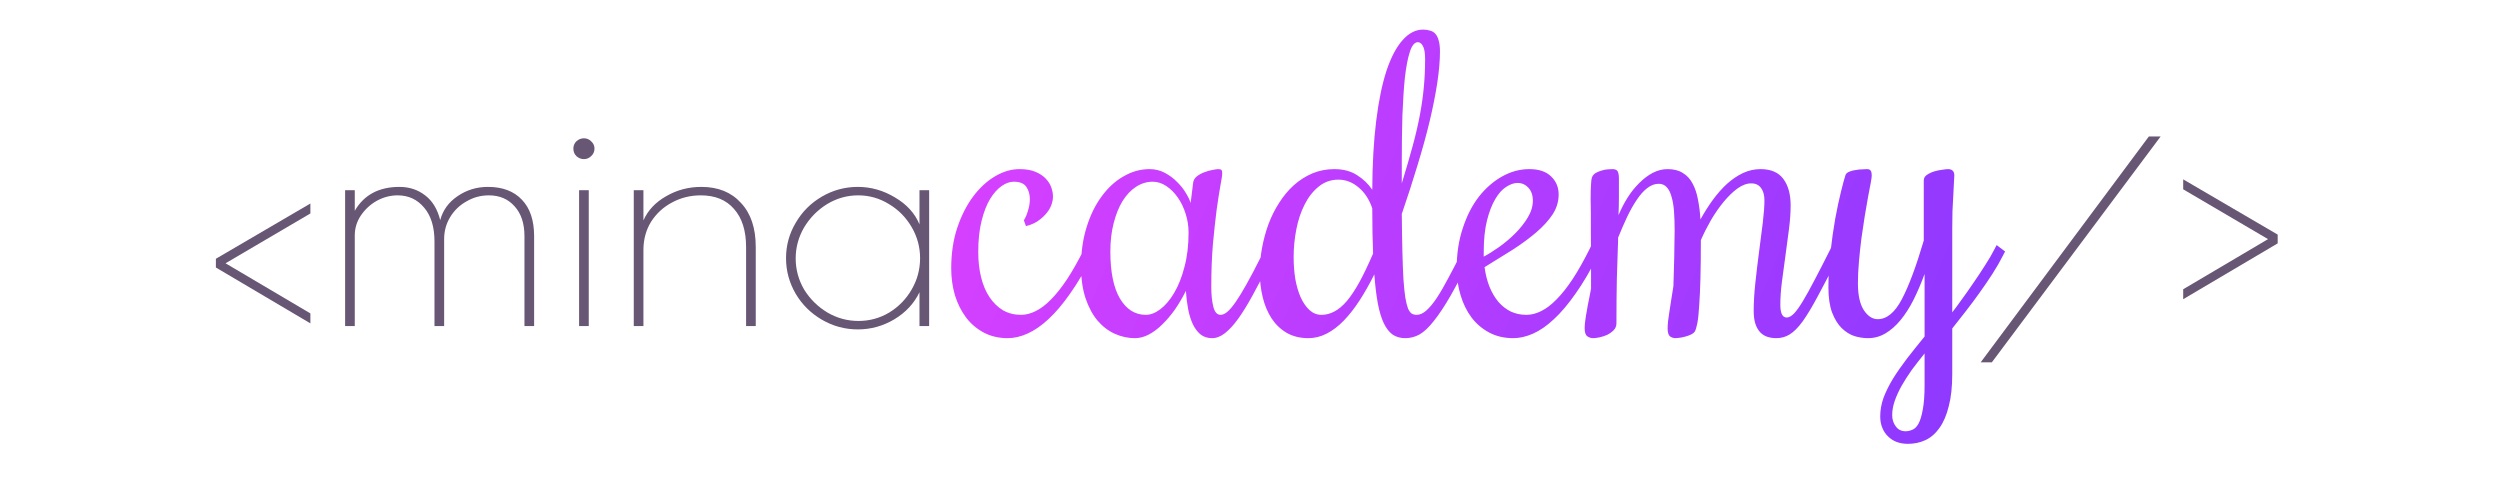
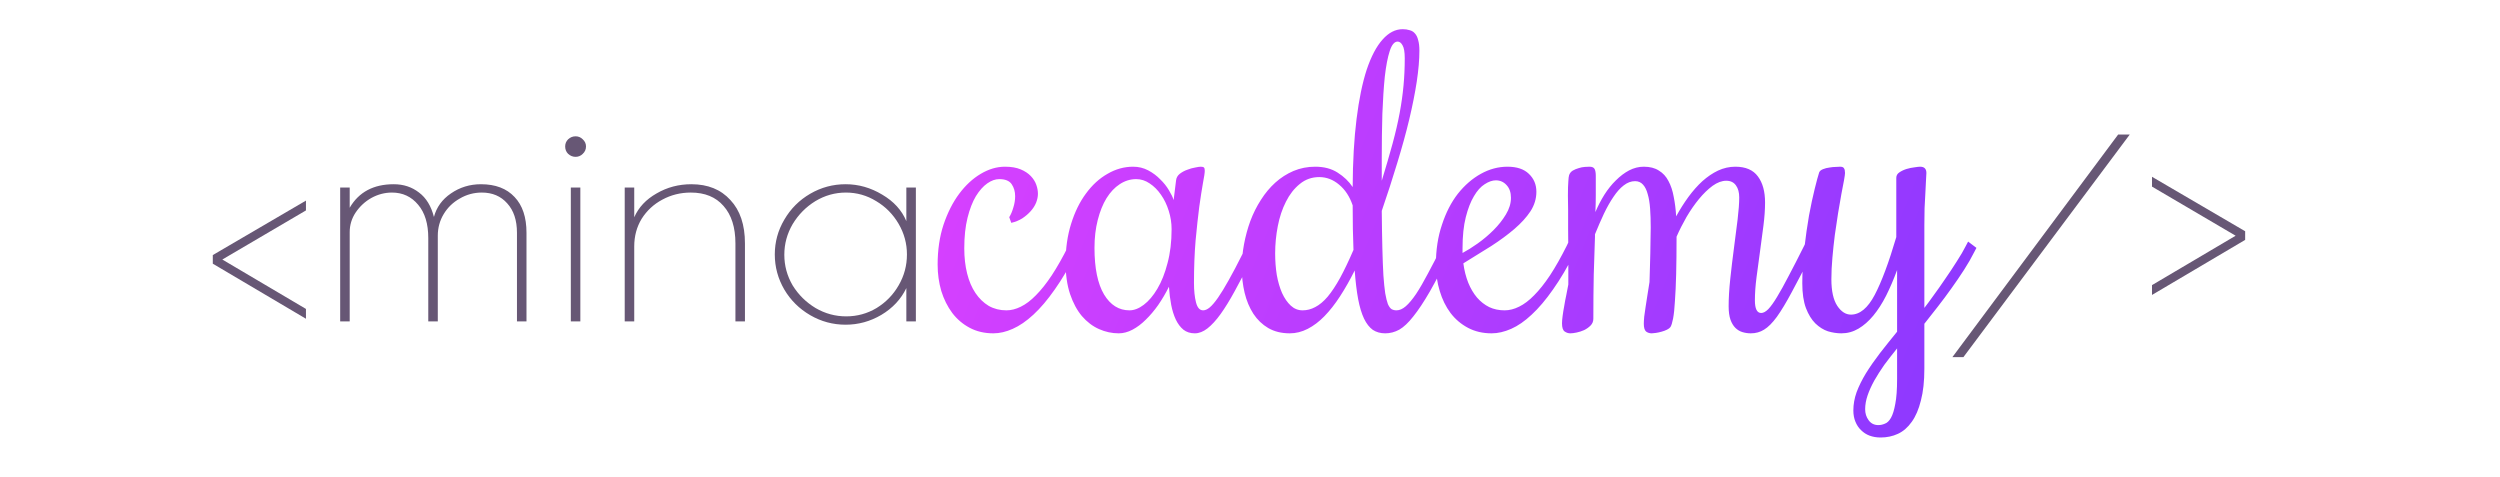
- <svg xmlns="http://www.w3.org/2000/svg" width="207" height="41" viewBox="0 0 207 41" fill="none">
+ <svg xmlns="http://www.w3.org/2000/svg" width="210" height="40" fill="none">
  <path d="M28.575 15.75H29.375V17.45C30.142 16.133 31.375 15.475 33.075 15.475C33.892 15.475 34.6 15.708 35.2 16.175C35.8 16.625 36.217 17.308 36.45 18.225C36.667 17.408 37.142 16.75 37.875 16.25C38.625 15.733 39.467 15.475 40.4 15.475C41.617 15.475 42.558 15.833 43.225 16.55C43.892 17.25 44.225 18.25 44.225 19.55V27H43.425V19.55C43.425 18.5 43.15 17.675 42.6 17.075C42.067 16.475 41.358 16.175 40.475 16.175C39.808 16.175 39.192 16.342 38.625 16.675C38.058 16.992 37.608 17.425 37.275 17.975C36.942 18.525 36.775 19.133 36.775 19.8V27H35.975V20C35.975 18.8 35.692 17.867 35.125 17.2C34.558 16.517 33.825 16.175 32.925 16.175C32.325 16.175 31.75 16.325 31.2 16.625C30.667 16.925 30.225 17.333 29.875 17.85C29.542 18.35 29.375 18.9 29.375 19.5V27H28.575V15.75ZM48.349 13.175C48.115 13.175 47.907 13.092 47.724 12.925C47.557 12.758 47.474 12.55 47.474 12.3C47.474 12.067 47.557 11.867 47.724 11.7C47.907 11.533 48.115 11.45 48.349 11.45C48.582 11.45 48.782 11.533 48.949 11.7C49.132 11.867 49.224 12.067 49.224 12.3C49.224 12.55 49.132 12.758 48.949 12.925C48.782 13.092 48.582 13.175 48.349 13.175ZM47.949 15.75H48.749V27H47.949V15.75ZM52.476 15.75H53.276V18.25C53.643 17.417 54.268 16.75 55.151 16.25C56.035 15.733 57.01 15.475 58.076 15.475C59.46 15.475 60.551 15.917 61.351 16.8C62.168 17.667 62.576 18.883 62.576 20.45V27H61.776V20.45C61.776 19.1 61.443 18.05 60.776 17.3C60.126 16.55 59.21 16.175 58.026 16.175C57.16 16.175 56.36 16.375 55.626 16.775C54.91 17.158 54.335 17.692 53.901 18.375C53.485 19.058 53.276 19.833 53.276 20.7V27H52.476V15.75ZM71.033 27.275C69.966 27.275 68.975 27.008 68.058 26.475C67.141 25.942 66.416 25.225 65.883 24.325C65.35 23.408 65.083 22.425 65.083 21.375C65.083 20.325 65.35 19.35 65.883 18.45C66.416 17.533 67.141 16.808 68.058 16.275C68.975 15.742 69.966 15.475 71.033 15.475C72.117 15.475 73.141 15.767 74.108 16.35C75.075 16.917 75.75 17.658 76.133 18.575V15.75H76.933V27H76.133V24.2C75.683 25.133 74.983 25.883 74.033 26.45C73.1 27 72.1 27.275 71.033 27.275ZM71.083 26.575C72 26.575 72.85 26.342 73.633 25.875C74.416 25.392 75.033 24.758 75.483 23.975C75.95 23.175 76.183 22.308 76.183 21.375C76.183 20.458 75.95 19.6 75.483 18.8C75.016 18 74.391 17.367 73.608 16.9C72.825 16.417 71.975 16.175 71.058 16.175C70.141 16.175 69.283 16.417 68.483 16.9C67.7 17.383 67.067 18.025 66.583 18.825C66.117 19.625 65.883 20.483 65.883 21.4C65.883 22.317 66.117 23.175 66.583 23.975C67.067 24.758 67.708 25.392 68.508 25.875C69.308 26.342 70.166 26.575 71.083 26.575Z" fill="#675775" />
  <path d="M84.776 18.242C84.913 18.025 85.027 17.758 85.118 17.439C85.221 17.119 85.272 16.8 85.272 16.481C85.272 16.094 85.175 15.758 84.981 15.473C84.788 15.188 84.44 15.046 83.939 15.046C83.609 15.046 83.272 15.165 82.931 15.405C82.589 15.644 82.27 16.003 81.974 16.481C81.689 16.96 81.455 17.564 81.273 18.293C81.091 19.022 80.999 19.877 80.999 20.856C80.999 21.631 81.079 22.338 81.239 22.976C81.398 23.614 81.632 24.16 81.939 24.616C82.247 25.072 82.617 25.431 83.05 25.693C83.495 25.944 83.99 26.069 84.537 26.069C84.936 26.069 85.34 25.966 85.751 25.761C86.172 25.556 86.594 25.237 87.015 24.804C87.448 24.371 87.892 23.813 88.348 23.129C88.804 22.434 89.271 21.608 89.749 20.651L89.92 20.293L90.621 20.822L90.45 21.181C89.835 22.4 89.22 23.443 88.605 24.309C88.001 25.174 87.403 25.881 86.81 26.428C86.218 26.975 85.637 27.373 85.067 27.624C84.509 27.875 83.967 28 83.443 28C82.703 28 82.042 27.846 81.461 27.539C80.88 27.231 80.39 26.815 79.991 26.291C79.592 25.756 79.285 25.14 79.068 24.445C78.863 23.739 78.761 22.998 78.761 22.224C78.761 20.993 78.926 19.877 79.256 18.874C79.598 17.86 80.037 16.994 80.572 16.276C81.108 15.559 81.712 15 82.384 14.602C83.056 14.203 83.734 14.003 84.418 14.003C84.942 14.003 85.38 14.078 85.733 14.226C86.087 14.374 86.371 14.562 86.588 14.79C86.804 15.017 86.958 15.262 87.049 15.524C87.141 15.787 87.186 16.037 87.186 16.276C87.186 16.516 87.135 16.766 87.032 17.028C86.93 17.279 86.776 17.518 86.571 17.746C86.377 17.963 86.144 18.162 85.87 18.344C85.597 18.515 85.289 18.64 84.947 18.72L84.776 18.242ZM100.294 23.762C100.294 24.411 100.351 24.958 100.465 25.402C100.579 25.847 100.778 26.069 101.063 26.069C101.234 26.069 101.416 25.989 101.61 25.83C101.815 25.659 102.049 25.385 102.311 25.009C102.573 24.633 102.869 24.149 103.199 23.557C103.541 22.953 103.928 22.218 104.361 21.352L104.874 20.293L105.575 20.822L105.062 21.882C104.583 22.839 104.133 23.699 103.712 24.462C103.302 25.214 102.909 25.852 102.533 26.377C102.157 26.901 101.786 27.305 101.422 27.59C101.069 27.863 100.715 28 100.362 28C99.986 28 99.667 27.898 99.405 27.692C99.155 27.487 98.944 27.208 98.773 26.855C98.602 26.49 98.471 26.075 98.38 25.607C98.289 25.129 98.226 24.622 98.192 24.086C97.918 24.633 97.617 25.146 97.286 25.625C96.956 26.092 96.608 26.502 96.244 26.855C95.891 27.208 95.52 27.487 95.133 27.692C94.745 27.898 94.358 28 93.971 28C93.401 28 92.849 27.88 92.313 27.641C91.778 27.402 91.299 27.037 90.877 26.547C90.467 26.058 90.137 25.442 89.886 24.702C89.636 23.95 89.51 23.067 89.51 22.053C89.51 20.868 89.664 19.785 89.972 18.806C90.279 17.814 90.695 16.966 91.219 16.259C91.743 15.541 92.347 14.989 93.031 14.602C93.714 14.203 94.432 14.003 95.184 14.003C95.64 14.003 96.061 14.106 96.449 14.311C96.836 14.516 97.172 14.767 97.457 15.063C97.753 15.348 97.998 15.655 98.192 15.986C98.386 16.305 98.517 16.578 98.585 16.806L98.79 15.148C98.813 14.932 98.915 14.75 99.098 14.602C99.291 14.454 99.502 14.339 99.73 14.26C99.958 14.169 100.18 14.106 100.396 14.072C100.613 14.026 100.767 14.003 100.858 14.003C100.995 14.003 101.086 14.026 101.131 14.072C101.177 14.117 101.2 14.209 101.2 14.345C101.2 14.516 101.148 14.864 101.046 15.388C100.955 15.9 100.852 16.561 100.738 17.37C100.636 18.168 100.533 19.108 100.431 20.19C100.34 21.272 100.294 22.463 100.294 23.762ZM98.414 19.25C98.414 18.726 98.334 18.213 98.175 17.712C98.015 17.199 97.799 16.749 97.525 16.362C97.252 15.963 96.933 15.644 96.568 15.405C96.215 15.165 95.839 15.046 95.44 15.046C94.951 15.046 94.489 15.188 94.056 15.473C93.635 15.747 93.264 16.14 92.945 16.652C92.638 17.154 92.393 17.763 92.21 18.481C92.028 19.187 91.937 19.968 91.937 20.822C91.937 22.531 92.205 23.836 92.74 24.736C93.276 25.625 93.988 26.069 94.876 26.069C95.264 26.069 95.663 25.915 96.073 25.607C96.494 25.288 96.876 24.838 97.218 24.257C97.571 23.665 97.856 22.947 98.072 22.104C98.3 21.261 98.414 20.31 98.414 19.25ZM108.343 28C107.648 28 107.044 27.852 106.532 27.556C106.03 27.259 105.615 26.861 105.284 26.359C104.954 25.847 104.709 25.26 104.549 24.599C104.39 23.938 104.31 23.238 104.31 22.497C104.31 21.848 104.373 21.187 104.498 20.515C104.623 19.842 104.8 19.193 105.028 18.566C105.267 17.928 105.563 17.336 105.917 16.789C106.27 16.231 106.674 15.747 107.13 15.336C107.586 14.926 108.093 14.602 108.651 14.362C109.221 14.123 109.83 14.003 110.479 14.003C111.22 14.003 111.847 14.169 112.359 14.499C112.883 14.829 113.305 15.234 113.624 15.712C113.635 13.559 113.744 11.656 113.949 10.004C114.154 8.352 114.439 6.968 114.803 5.852C115.179 4.735 115.624 3.892 116.136 3.322C116.649 2.741 117.213 2.451 117.828 2.451C118.045 2.451 118.238 2.479 118.409 2.536C118.591 2.582 118.74 2.673 118.854 2.81C118.979 2.946 119.07 3.134 119.127 3.374C119.195 3.601 119.229 3.898 119.229 4.262C119.229 5.014 119.155 5.88 119.007 6.86C118.859 7.828 118.648 8.888 118.375 10.039C118.102 11.178 117.765 12.397 117.367 13.696C116.979 14.983 116.546 16.322 116.068 17.712C116.079 18.931 116.096 19.985 116.119 20.873C116.142 21.762 116.17 22.514 116.205 23.129C116.25 23.745 116.301 24.246 116.358 24.633C116.427 25.021 116.501 25.323 116.581 25.539C116.672 25.744 116.774 25.887 116.888 25.966C117.014 26.035 117.15 26.069 117.298 26.069C117.56 26.069 117.822 25.955 118.084 25.727C118.358 25.488 118.648 25.14 118.956 24.685C119.264 24.217 119.594 23.648 119.947 22.976C120.312 22.303 120.711 21.529 121.144 20.651L121.332 20.293L122.032 20.822L121.844 21.181C121.183 22.514 120.602 23.619 120.101 24.497C119.6 25.363 119.138 26.058 118.717 26.581C118.307 27.106 117.914 27.476 117.538 27.692C117.162 27.898 116.769 28 116.358 28C115.96 28 115.612 27.903 115.316 27.709C115.031 27.504 114.786 27.191 114.581 26.77C114.376 26.337 114.211 25.79 114.085 25.129C113.96 24.457 113.863 23.654 113.795 22.719C113.396 23.517 112.986 24.24 112.564 24.89C112.143 25.539 111.704 26.097 111.249 26.564C110.804 27.02 110.337 27.373 109.847 27.624C109.357 27.875 108.856 28 108.343 28ZM110.821 14.875C110.195 14.875 109.648 15.069 109.181 15.456C108.714 15.832 108.326 16.328 108.019 16.943C107.711 17.547 107.483 18.23 107.335 18.994C107.187 19.757 107.113 20.52 107.113 21.284C107.113 21.91 107.158 22.514 107.25 23.095C107.352 23.665 107.5 24.172 107.694 24.616C107.899 25.061 108.144 25.414 108.429 25.676C108.714 25.938 109.044 26.069 109.42 26.069C109.785 26.069 110.138 25.978 110.479 25.795C110.833 25.613 111.18 25.323 111.522 24.924C111.864 24.514 112.211 23.99 112.564 23.352C112.918 22.702 113.294 21.916 113.692 20.993C113.67 20.446 113.653 19.865 113.641 19.25C113.63 18.623 113.624 17.957 113.624 17.25C113.373 16.51 112.992 15.929 112.479 15.507C111.978 15.086 111.425 14.875 110.821 14.875ZM117.999 4.895C117.999 4.37 117.936 4.006 117.811 3.801C117.697 3.596 117.56 3.493 117.401 3.493C117.127 3.493 116.905 3.761 116.734 4.296C116.563 4.82 116.427 5.533 116.324 6.433C116.233 7.333 116.165 8.375 116.119 9.56C116.085 10.745 116.068 11.992 116.068 13.303V15.183C116.421 14.032 116.723 12.995 116.974 12.072C117.224 11.149 117.424 10.289 117.572 9.492C117.72 8.694 117.828 7.925 117.896 7.185C117.965 6.444 117.999 5.681 117.999 4.895ZM126.39 26.069C126.789 26.069 127.193 25.966 127.604 25.761C128.025 25.556 128.447 25.237 128.868 24.804C129.301 24.371 129.745 23.813 130.201 23.129C130.657 22.434 131.124 21.608 131.603 20.651L131.773 20.293L132.474 20.822L132.303 21.181C131.688 22.4 131.073 23.443 130.458 24.309C129.854 25.174 129.256 25.881 128.663 26.428C128.082 26.975 127.507 27.373 126.937 27.624C126.367 27.875 125.82 28 125.296 28C124.556 28 123.895 27.846 123.314 27.539C122.733 27.231 122.243 26.815 121.844 26.291C121.445 25.756 121.144 25.14 120.938 24.445C120.722 23.739 120.614 22.998 120.614 22.224C120.614 20.993 120.785 19.877 121.126 18.874C121.457 17.86 121.901 16.994 122.459 16.276C123.029 15.559 123.673 15 124.391 14.602C125.108 14.203 125.855 14.003 126.629 14.003C127.416 14.003 128.014 14.203 128.424 14.602C128.845 15 129.056 15.502 129.056 16.105C129.056 16.686 128.891 17.233 128.561 17.746C128.23 18.247 127.78 18.743 127.21 19.233C126.652 19.711 126.003 20.19 125.262 20.669C124.522 21.136 123.741 21.62 122.921 22.121C123.001 22.713 123.137 23.255 123.331 23.745C123.525 24.223 123.77 24.639 124.066 24.992C124.362 25.334 124.704 25.602 125.091 25.795C125.479 25.978 125.912 26.069 126.39 26.069ZM126.92 16.618C126.92 16.162 126.795 15.803 126.544 15.541C126.305 15.28 126.008 15.148 125.655 15.148C125.359 15.148 125.046 15.257 124.715 15.473C124.385 15.678 124.083 16.014 123.81 16.481C123.536 16.937 123.308 17.524 123.126 18.242C122.944 18.959 122.853 19.831 122.853 20.856V21.25C123.24 21.044 123.667 20.777 124.134 20.446C124.613 20.105 125.057 19.729 125.467 19.318C125.877 18.908 126.219 18.475 126.493 18.02C126.778 17.552 126.92 17.085 126.92 16.618ZM137.345 15.217C137.014 15.217 136.695 15.336 136.388 15.576C136.091 15.803 135.807 16.123 135.533 16.533C135.26 16.931 134.992 17.404 134.73 17.951C134.479 18.487 134.229 19.062 133.978 19.677V19.882C133.944 20.885 133.91 21.95 133.875 23.078C133.853 24.206 133.841 25.436 133.841 26.77C133.841 26.997 133.762 27.191 133.602 27.351C133.454 27.499 133.277 27.624 133.072 27.727C132.867 27.818 132.656 27.886 132.44 27.932C132.223 27.977 132.047 28 131.91 28C131.739 28 131.58 27.949 131.432 27.846C131.284 27.744 131.209 27.516 131.209 27.163C131.209 26.992 131.227 26.781 131.261 26.53C131.295 26.268 131.34 25.989 131.397 25.693C131.443 25.397 131.5 25.095 131.568 24.787C131.625 24.468 131.682 24.172 131.739 23.898C131.739 22.93 131.739 22.058 131.739 21.284C131.728 20.509 131.722 19.82 131.722 19.216C131.722 18.612 131.722 18.082 131.722 17.627C131.711 17.171 131.705 16.778 131.705 16.447C131.705 15.9 131.716 15.502 131.739 15.251C131.751 14.989 131.773 14.807 131.808 14.704C131.865 14.545 131.967 14.419 132.115 14.328C132.275 14.237 132.44 14.169 132.611 14.123C132.782 14.066 132.953 14.032 133.124 14.021C133.294 14.009 133.425 14.003 133.517 14.003C133.733 14.003 133.875 14.066 133.944 14.191C134.012 14.317 134.046 14.51 134.046 14.773C134.046 15.365 134.046 15.9 134.046 16.379C134.046 16.857 134.035 17.336 134.012 17.814C134.229 17.302 134.479 16.817 134.764 16.362C135.06 15.895 135.385 15.49 135.738 15.148C136.091 14.795 136.462 14.516 136.849 14.311C137.248 14.106 137.658 14.003 138.08 14.003C138.592 14.003 139.014 14.112 139.344 14.328C139.686 14.533 139.954 14.824 140.147 15.2C140.353 15.576 140.501 16.02 140.592 16.533C140.694 17.034 140.763 17.581 140.797 18.173C141.116 17.592 141.458 17.051 141.822 16.55C142.198 16.037 142.591 15.593 143.001 15.217C143.423 14.841 143.862 14.545 144.317 14.328C144.785 14.112 145.269 14.003 145.77 14.003C146.636 14.003 147.268 14.277 147.667 14.824C148.066 15.359 148.265 16.088 148.265 17.011C148.265 17.592 148.22 18.242 148.128 18.959C148.037 19.677 147.94 20.406 147.838 21.147C147.735 21.876 147.639 22.594 147.547 23.3C147.456 24.007 147.411 24.65 147.411 25.231C147.411 25.938 147.587 26.291 147.94 26.291C148.123 26.291 148.322 26.183 148.539 25.966C148.755 25.738 149 25.397 149.273 24.941C149.558 24.474 149.883 23.887 150.248 23.181C150.624 22.474 151.056 21.631 151.546 20.651L151.717 20.293L152.418 20.822L152.247 21.181C151.575 22.526 151 23.636 150.521 24.514C150.054 25.391 149.632 26.092 149.256 26.616C148.88 27.128 148.521 27.487 148.18 27.692C147.849 27.898 147.479 28 147.069 28C146.83 28 146.596 27.966 146.368 27.898C146.14 27.829 145.941 27.709 145.77 27.539C145.599 27.368 145.462 27.14 145.36 26.855C145.257 26.559 145.206 26.183 145.206 25.727C145.206 25.044 145.252 24.274 145.343 23.42C145.434 22.565 145.536 21.711 145.65 20.856C145.764 20.002 145.867 19.199 145.958 18.447C146.049 17.683 146.095 17.062 146.095 16.584C146.095 16.162 146.004 15.826 145.821 15.576C145.639 15.314 145.366 15.183 145.001 15.183C144.636 15.183 144.255 15.325 143.856 15.61C143.469 15.895 143.087 16.265 142.711 16.721C142.346 17.165 141.999 17.666 141.668 18.225C141.349 18.783 141.07 19.335 140.831 19.882C140.831 21.079 140.82 22.127 140.797 23.027C140.774 23.916 140.74 24.668 140.694 25.283C140.66 25.898 140.609 26.388 140.541 26.752C140.472 27.106 140.398 27.345 140.318 27.47C140.261 27.55 140.165 27.624 140.028 27.692C139.891 27.761 139.737 27.818 139.566 27.863C139.407 27.909 139.247 27.943 139.088 27.966C138.94 27.989 138.826 28 138.746 28C138.564 28 138.404 27.949 138.268 27.846C138.142 27.732 138.08 27.516 138.08 27.197C138.08 27.049 138.091 26.849 138.114 26.599C138.148 26.348 138.188 26.069 138.233 25.761C138.279 25.454 138.33 25.123 138.387 24.77C138.444 24.417 138.501 24.058 138.558 23.693C138.569 23.352 138.581 22.97 138.592 22.548C138.604 22.127 138.615 21.711 138.626 21.301C138.638 20.879 138.644 20.48 138.644 20.105C138.655 19.717 138.661 19.387 138.661 19.113C138.661 18.532 138.644 18.002 138.609 17.524C138.575 17.045 138.507 16.635 138.404 16.294C138.313 15.952 138.182 15.69 138.011 15.507C137.84 15.314 137.618 15.217 137.345 15.217ZM152.811 14.482C152.857 14.368 152.965 14.277 153.136 14.209C153.307 14.14 153.489 14.095 153.683 14.072C153.876 14.038 154.059 14.021 154.229 14.021C154.4 14.009 154.514 14.003 154.571 14.003C154.742 14.003 154.85 14.049 154.896 14.14C154.953 14.22 154.981 14.351 154.981 14.533C154.981 14.624 154.953 14.829 154.896 15.148C154.839 15.456 154.765 15.843 154.674 16.311C154.594 16.778 154.503 17.308 154.4 17.9C154.309 18.492 154.218 19.102 154.127 19.729C154.047 20.355 153.979 20.993 153.922 21.643C153.865 22.281 153.836 22.884 153.836 23.454C153.836 24.445 154.002 25.192 154.332 25.693C154.662 26.183 155.044 26.428 155.477 26.428C156.229 26.428 156.896 25.875 157.477 24.77C158.058 23.665 158.661 22.047 159.288 19.916V14.943C159.288 14.75 159.374 14.596 159.544 14.482C159.727 14.357 159.932 14.26 160.16 14.191C160.388 14.123 160.61 14.078 160.826 14.055C161.043 14.021 161.196 14.003 161.288 14.003C161.641 14.003 161.817 14.18 161.817 14.533C161.817 14.659 161.806 14.869 161.783 15.165C161.772 15.45 161.755 15.792 161.732 16.191C161.709 16.578 161.686 17.011 161.664 17.49C161.652 17.957 161.646 18.43 161.646 18.908V25.864C161.852 25.602 162.108 25.254 162.416 24.821C162.735 24.388 163.059 23.927 163.39 23.437C163.731 22.947 164.056 22.457 164.364 21.967C164.683 21.477 164.939 21.039 165.133 20.651L165.321 20.293L166.021 20.822L165.833 21.181C165.594 21.66 165.309 22.155 164.979 22.668C164.649 23.181 164.295 23.699 163.919 24.223C163.555 24.736 163.173 25.248 162.774 25.761C162.387 26.262 162.011 26.741 161.646 27.197V30.974C161.646 32.022 161.55 32.91 161.356 33.64C161.174 34.38 160.917 34.978 160.587 35.434C160.257 35.901 159.869 36.237 159.425 36.442C158.98 36.648 158.496 36.75 157.972 36.75C157.642 36.75 157.334 36.699 157.049 36.596C156.776 36.494 156.537 36.34 156.332 36.135C156.126 35.941 155.967 35.702 155.853 35.417C155.739 35.144 155.682 34.83 155.682 34.477C155.682 33.964 155.773 33.452 155.956 32.939C156.149 32.426 156.411 31.896 156.742 31.35C157.083 30.803 157.477 30.239 157.921 29.658C158.365 29.088 158.844 28.49 159.356 27.863V22.685C159.072 23.46 158.764 24.178 158.434 24.838C158.103 25.488 157.744 26.046 157.357 26.513C156.97 26.98 156.554 27.345 156.109 27.607C155.665 27.869 155.187 28 154.674 28C154.309 28 153.933 27.943 153.546 27.829C153.17 27.704 152.817 27.482 152.486 27.163C152.167 26.844 151.905 26.416 151.7 25.881C151.495 25.334 151.393 24.639 151.393 23.796C151.393 22.839 151.45 21.865 151.563 20.873C151.677 19.882 151.808 18.959 151.957 18.105C152.116 17.25 152.276 16.504 152.435 15.866C152.595 15.217 152.72 14.755 152.811 14.482ZM157.784 35.708C157.966 35.708 158.149 35.668 158.331 35.588C158.525 35.52 158.696 35.354 158.844 35.092C158.992 34.83 159.111 34.443 159.203 33.93C159.305 33.417 159.356 32.722 159.356 31.845V29.265C158.969 29.743 158.61 30.205 158.28 30.649C157.961 31.105 157.682 31.543 157.442 31.965C157.203 32.398 157.015 32.814 156.878 33.212C156.742 33.611 156.673 33.998 156.673 34.374C156.673 34.728 156.77 35.035 156.964 35.297C157.158 35.571 157.431 35.708 157.784 35.708Z" fill="url(#paint0_linear)" />
  <path d="M25.7 17.675L18.675 21.8L25.7 25.95V26.775L17.875 22.15V21.425L25.7 16.85V17.675Z" fill="#675775" />
  <path d="M177.925 11.3H178.9L164.925 30H164L177.925 11.3ZM188.593 19.425V20.15L180.768 24.775V23.95L187.793 19.8L180.768 15.675V14.85L188.593 19.425Z" fill="#675775" />
  <defs>
    <linearGradient id="paint0_linear" x1="169" y1="37" x2="64.5" y2="-5.5" gradientUnits="userSpaceOnUse">
      <stop stop-color="#8838FF" />
      <stop offset="1" stop-color="#E942FF" />
    </linearGradient>
  </defs>
</svg>
